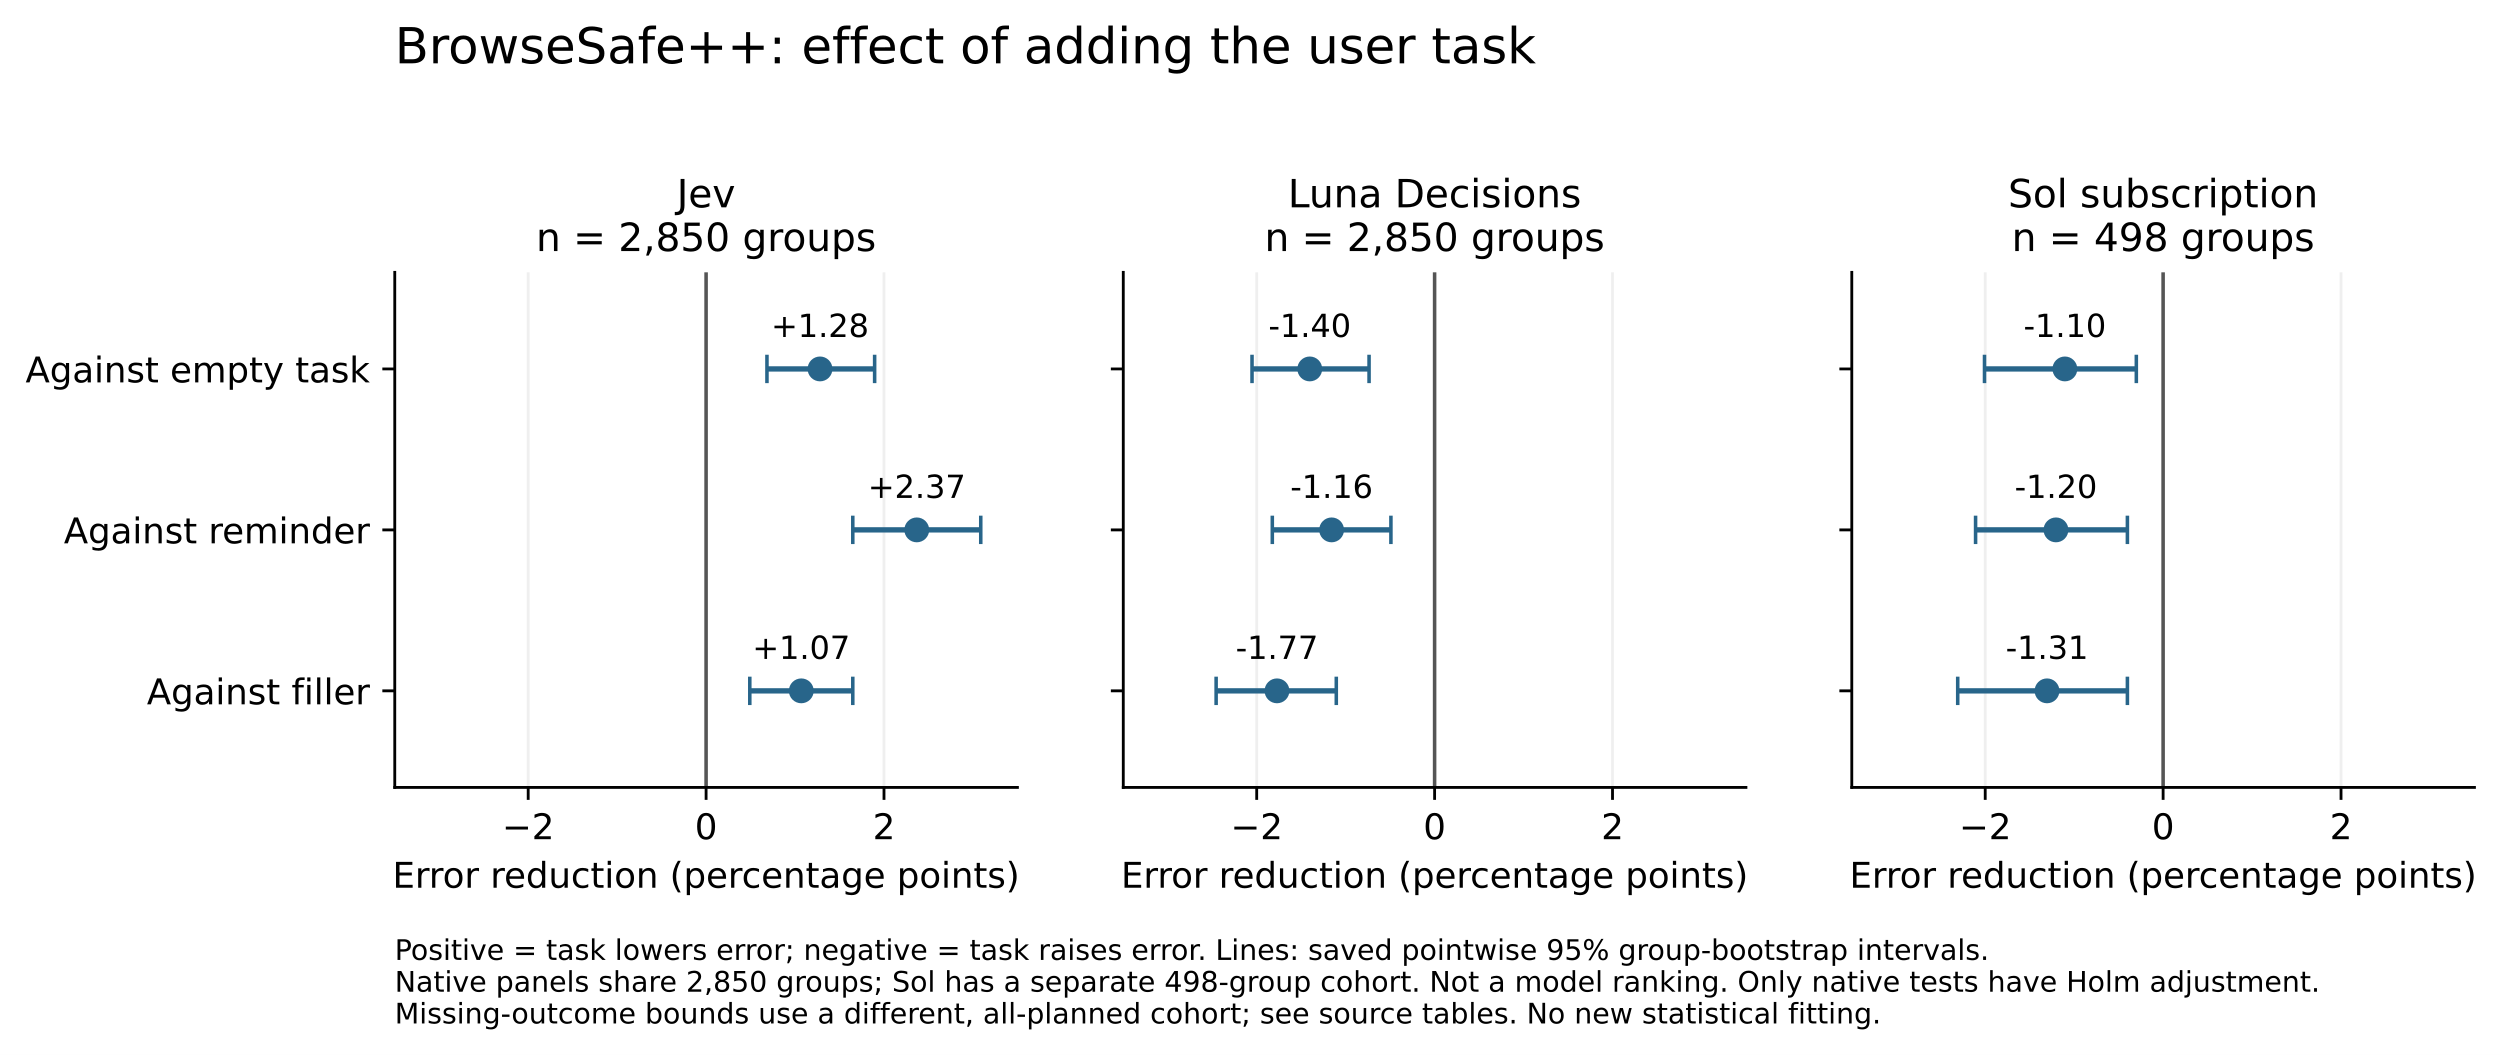
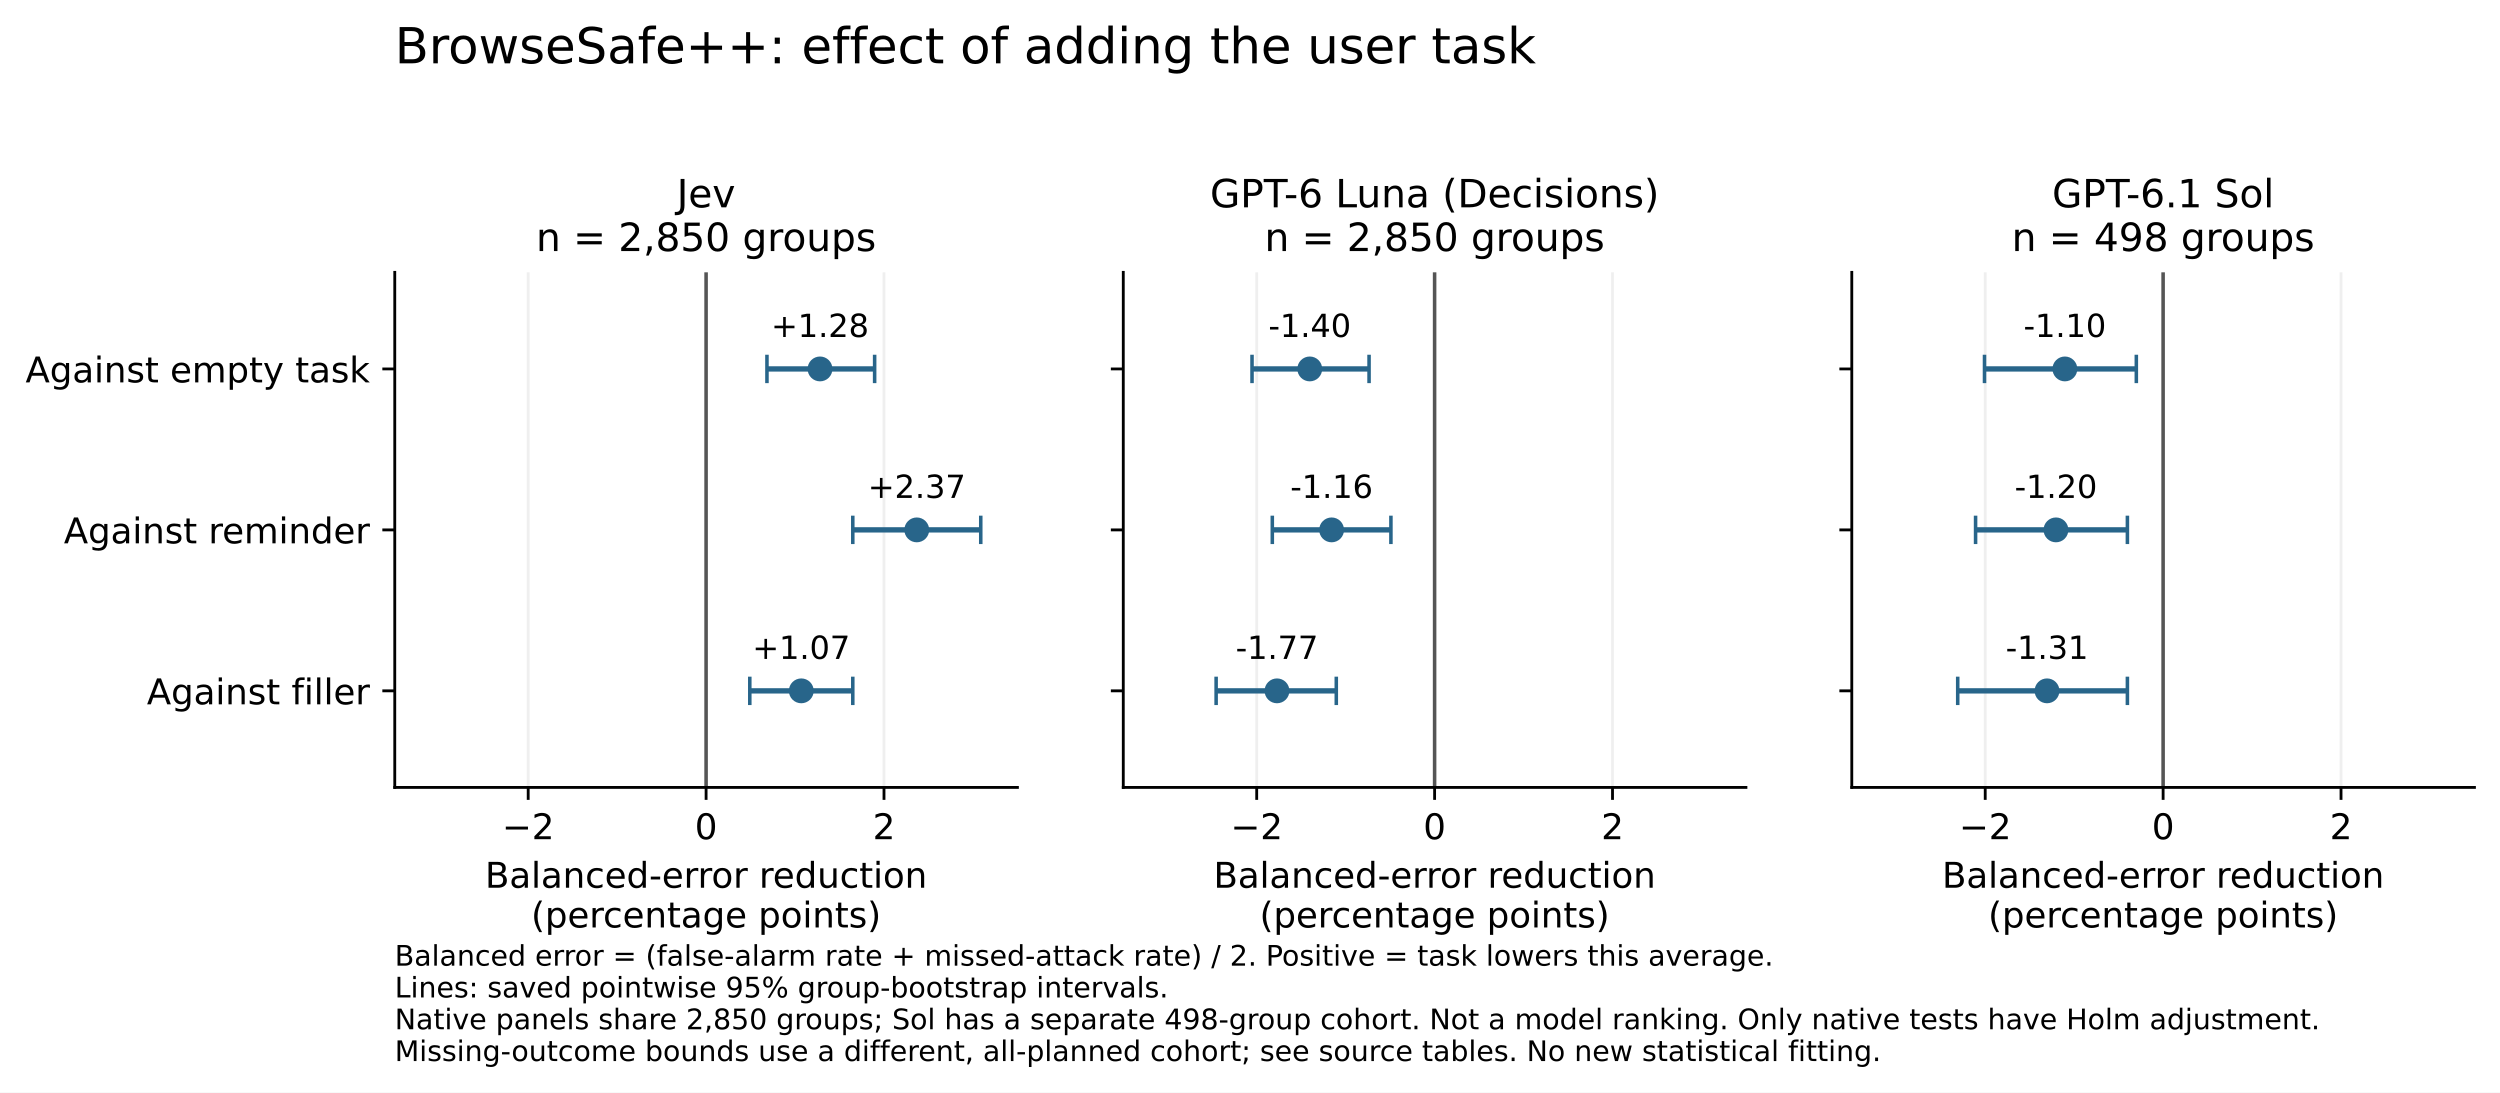
- <svg xmlns="http://www.w3.org/2000/svg" xmlns:xlink="http://www.w3.org/1999/xlink" width="704.528pt" height="297.296pt" viewBox="0 0 704.528 297.296" version="1.1">
+ <svg xmlns="http://www.w3.org/2000/svg" xmlns:xlink="http://www.w3.org/1999/xlink" width="704.528pt" height="307.88pt" viewBox="0 0 704.528 307.88" version="1.1">
  <defs>
    <style type="text/css">*{stroke-linejoin: round; stroke-linecap: butt}</style>
  </defs>
  <g id="figure_1">
    <g id="patch_1">
-       <path d="M 0 297.296 L 704.528 297.296 L 704.528 0 L 0 0 z " style="fill: #ffffff" />
+       <path d="M 0 307.88 L 704.528 307.88 L 704.528 -0 L 0 -0 z " style="fill: #ffffff" />
    </g>
    <g id="axes_1">
      <g id="patch_2">
        <path d="M 111.248 221.904 L 286.721 221.904 L 286.721 76.752 L 111.248 76.752 z " style="fill: #ffffff" />
      </g>
      <g id="matplotlib.axis_1">
        <g id="xtick_1">
          <g id="line2d_1">
-             <path d="M 148.85 221.904 L 148.85 76.752 " clip-path="url(#pec0f34c079)" style="fill: none; stroke: #b0b0b0; stroke-opacity: 0.2; stroke-width: 0.8; stroke-linecap: square" />
+             <path d="M 148.85 221.904 L 148.85 76.752 " clip-path="url(#ped59bc2592)" style="fill: none; stroke: #b0b0b0; stroke-opacity: 0.2; stroke-width: 0.8; stroke-linecap: square" />
          </g>
          <g id="line2d_2">
            <defs>
-               <path id="m7a7ca69716" d="M 0 0 L 0 3.5 " style="stroke: #000000; stroke-width: 0.8" />
+               <path id="mf5cadf8145" d="M 0 0 L 0 3.5 " style="stroke: #000000; stroke-width: 0.8" />
            </defs>
            <g>
-               <use xlink:href="#m7a7ca69716" x="148.85" y="221.904" style="stroke: #000000; stroke-width: 0.8" />
+               <use xlink:href="#mf5cadf8145" x="148.85" y="221.904" style="stroke: #000000; stroke-width: 0.8" />
            </g>
          </g>
          <g id="text_1">
            <text style="font-size: 10px; font-family: 'DejaVu Sans'; text-anchor: middle" x="148.85" y="236.502" transform="rotate(-0 148.8498 236.5024)">−2</text>
          </g>
        </g>
        <g id="xtick_2">
          <g id="line2d_3">
-             <path d="M 198.985 221.904 L 198.985 76.752 " clip-path="url(#pec0f34c079)" style="fill: none; stroke: #b0b0b0; stroke-opacity: 0.2; stroke-width: 0.8; stroke-linecap: square" />
+             <path d="M 198.985 221.904 L 198.985 76.752 " clip-path="url(#ped59bc2592)" style="fill: none; stroke: #b0b0b0; stroke-opacity: 0.2; stroke-width: 0.8; stroke-linecap: square" />
          </g>
          <g id="line2d_4">
            <g>
-               <use xlink:href="#m7a7ca69716" x="198.985" y="221.904" style="stroke: #000000; stroke-width: 0.8" />
+               <use xlink:href="#mf5cadf8145" x="198.985" y="221.904" style="stroke: #000000; stroke-width: 0.8" />
            </g>
          </g>
          <g id="text_2">
            <text style="font-size: 10px; font-family: 'DejaVu Sans'; text-anchor: middle" x="198.985" y="236.502" transform="rotate(-0 198.985 236.5024)">0</text>
          </g>
        </g>
        <g id="xtick_3">
          <g id="line2d_5">
-             <path d="M 249.12 221.904 L 249.12 76.752 " clip-path="url(#pec0f34c079)" style="fill: none; stroke: #b0b0b0; stroke-opacity: 0.2; stroke-width: 0.8; stroke-linecap: square" />
+             <path d="M 249.12 221.904 L 249.12 76.752 " clip-path="url(#ped59bc2592)" style="fill: none; stroke: #b0b0b0; stroke-opacity: 0.2; stroke-width: 0.8; stroke-linecap: square" />
          </g>
          <g id="line2d_6">
            <g>
-               <use xlink:href="#m7a7ca69716" x="249.12" y="221.904" style="stroke: #000000; stroke-width: 0.8" />
+               <use xlink:href="#mf5cadf8145" x="249.12" y="221.904" style="stroke: #000000; stroke-width: 0.8" />
            </g>
          </g>
          <g id="text_3">
            <text style="font-size: 10px; font-family: 'DejaVu Sans'; text-anchor: middle" x="249.12" y="236.502" transform="rotate(-0 249.1201 236.5024)">2</text>
          </g>
        </g>
        <g id="text_4">
-           <text style="font-size: 10px; font-family: 'DejaVu Sans'; text-anchor: middle" x="198.985" y="250.181" transform="rotate(-0 198.985 250.1806)">Error reduction (percentage points)</text>
+           <text style="font-size: 10px; font-family: 'DejaVu Sans'" transform="translate(136.6842 250.1806)">Balanced-error reduction</text>
+           <text style="font-size: 10px; font-family: 'DejaVu Sans'" transform="translate(149.6748 261.3784)">(percentage points)</text>
        </g>
      </g>
      <g id="matplotlib.axis_2">
        <g id="ytick_1">
          <g id="line2d_7">
            <defs>
-               <path id="m9a7bb27bbb" d="M 0 0 L -3.5 0 " style="stroke: #000000; stroke-width: 0.8" />
+               <path id="m5b8820f8e6" d="M 0 0 L -3.5 0 " style="stroke: #000000; stroke-width: 0.8" />
            </defs>
            <g>
-               <use xlink:href="#m9a7bb27bbb" x="111.248" y="103.968" style="stroke: #000000; stroke-width: 0.8" />
+               <use xlink:href="#m5b8820f8e6" x="111.248" y="103.968" style="stroke: #000000; stroke-width: 0.8" />
            </g>
          </g>
          <g id="text_5">
            <text style="font-size: 10px; font-family: 'DejaVu Sans'; text-anchor: end" x="104.248" y="107.767" transform="rotate(-0 104.2484 107.7672)">Against empty task</text>
          </g>
        </g>
        <g id="ytick_2">
          <g id="line2d_8">
            <g>
-               <use xlink:href="#m9a7bb27bbb" x="111.248" y="149.328" style="stroke: #000000; stroke-width: 0.8" />
+               <use xlink:href="#m5b8820f8e6" x="111.248" y="149.328" style="stroke: #000000; stroke-width: 0.8" />
            </g>
          </g>
          <g id="text_6">
            <text style="font-size: 10px; font-family: 'DejaVu Sans'; text-anchor: end" x="104.248" y="153.127" transform="rotate(-0 104.2484 153.1272)">Against reminder</text>
          </g>
        </g>
        <g id="ytick_3">
          <g id="line2d_9">
            <g>
-               <use xlink:href="#m9a7bb27bbb" x="111.248" y="194.688" style="stroke: #000000; stroke-width: 0.8" />
+               <use xlink:href="#m5b8820f8e6" x="111.248" y="194.688" style="stroke: #000000; stroke-width: 0.8" />
            </g>
          </g>
          <g id="text_7">
            <text style="font-size: 10px; font-family: 'DejaVu Sans'; text-anchor: end" x="104.248" y="198.487" transform="rotate(-0 104.2484 198.4872)">Against filler</text>
          </g>
        </g>
      </g>
      <g id="LineCollection_1">
-         <path d="M 216.136 103.968 L 246.481 103.968 " clip-path="url(#pec0f34c079)" style="fill: none; stroke: #28658a; stroke-width: 1.5" />
+         <path d="M 216.136 103.968 L 246.481 103.968 " clip-path="url(#ped59bc2592)" style="fill: none; stroke: #28658a; stroke-width: 1.5" />
      </g>
      <g id="line2d_10">
        <defs>
-           <path id="md25e2a7b9a" d="M 0 4 L 0 -4 " style="stroke: #28658a" />
+           <path id="mdc3eb1adb7" d="M 0 4 L 0 -4 " style="stroke: #28658a" />
        </defs>
-         <g clip-path="url(#pec0f34c079)">
-           <use xlink:href="#md25e2a7b9a" x="216.136" y="103.968" style="fill: #28658a; stroke: #28658a" />
+         <g clip-path="url(#ped59bc2592)">
+           <use xlink:href="#mdc3eb1adb7" x="216.136" y="103.968" style="fill: #28658a; stroke: #28658a" />
        </g>
      </g>
      <g id="line2d_11">
-         <g clip-path="url(#pec0f34c079)">
-           <use xlink:href="#md25e2a7b9a" x="246.481" y="103.968" style="fill: #28658a; stroke: #28658a" />
+         <g clip-path="url(#ped59bc2592)">
+           <use xlink:href="#mdc3eb1adb7" x="246.481" y="103.968" style="fill: #28658a; stroke: #28658a" />
        </g>
      </g>
      <g id="LineCollection_2">
-         <path d="M 240.324 149.328 L 276.387 149.328 " clip-path="url(#pec0f34c079)" style="fill: none; stroke: #28658a; stroke-width: 1.5" />
+         <path d="M 240.324 149.328 L 276.387 149.328 " clip-path="url(#ped59bc2592)" style="fill: none; stroke: #28658a; stroke-width: 1.5" />
      </g>
      <g id="line2d_12">
-         <g clip-path="url(#pec0f34c079)">
-           <use xlink:href="#md25e2a7b9a" x="240.324" y="149.328" style="fill: #28658a; stroke: #28658a" />
+         <g clip-path="url(#ped59bc2592)">
+           <use xlink:href="#mdc3eb1adb7" x="240.324" y="149.328" style="fill: #28658a; stroke: #28658a" />
        </g>
      </g>
      <g id="line2d_13">
-         <g clip-path="url(#pec0f34c079)">
-           <use xlink:href="#md25e2a7b9a" x="276.387" y="149.328" style="fill: #28658a; stroke: #28658a" />
+         <g clip-path="url(#ped59bc2592)">
+           <use xlink:href="#mdc3eb1adb7" x="276.387" y="149.328" style="fill: #28658a; stroke: #28658a" />
        </g>
      </g>
      <g id="LineCollection_3">
-         <path d="M 211.299 194.688 L 240.324 194.688 " clip-path="url(#pec0f34c079)" style="fill: none; stroke: #28658a; stroke-width: 1.5" />
+         <path d="M 211.299 194.688 L 240.324 194.688 " clip-path="url(#ped59bc2592)" style="fill: none; stroke: #28658a; stroke-width: 1.5" />
      </g>
      <g id="line2d_14">
-         <g clip-path="url(#pec0f34c079)">
-           <use xlink:href="#md25e2a7b9a" x="211.299" y="194.688" style="fill: #28658a; stroke: #28658a" />
+         <g clip-path="url(#ped59bc2592)">
+           <use xlink:href="#mdc3eb1adb7" x="211.299" y="194.688" style="fill: #28658a; stroke: #28658a" />
        </g>
      </g>
      <g id="line2d_15">
-         <g clip-path="url(#pec0f34c079)">
-           <use xlink:href="#md25e2a7b9a" x="240.324" y="194.688" style="fill: #28658a; stroke: #28658a" />
+         <g clip-path="url(#ped59bc2592)">
+           <use xlink:href="#mdc3eb1adb7" x="240.324" y="194.688" style="fill: #28658a; stroke: #28658a" />
        </g>
      </g>
      <g id="line2d_16">
-         <path d="M 198.985 221.904 L 198.985 76.752 " clip-path="url(#pec0f34c079)" style="fill: none; stroke: #555555; stroke-linecap: square" />
+         <path d="M 198.985 221.904 L 198.985 76.752 " clip-path="url(#ped59bc2592)" style="fill: none; stroke: #555555; stroke-linecap: square" />
      </g>
      <g id="line2d_17">
        <defs>
-           <path id="m0e0ab3c01a" d="M 0 3 C 0.796 3 1.559 2.684 2.121 2.121 C 2.684 1.559 3 0.796 3 0 C 3 -0.796 2.684 -1.559 2.121 -2.121 C 1.559 -2.684 0.796 -3 0 -3 C -0.796 -3 -1.559 -2.684 -2.121 -2.121 C -2.684 -1.559 -3 -0.796 -3 0 C -3 0.796 -2.684 1.559 -2.121 2.121 C -1.559 2.684 -0.796 3 0 3 z " style="stroke: #28658a" />
+           <path id="mb38b9c7b6a" d="M 0 3 C 0.796 3 1.559 2.684 2.121 2.121 C 2.684 1.559 3 0.796 3 0 C 3 -0.796 2.684 -1.559 2.121 -2.121 C 1.559 -2.684 0.796 -3 0 -3 C -0.796 -3 -1.559 -2.684 -2.121 -2.121 C -2.684 -1.559 -3 -0.796 -3 0 C -3 0.796 -2.684 1.559 -2.121 2.121 C -1.559 2.684 -0.796 3 0 3 z " style="stroke: #28658a" />
        </defs>
-         <g clip-path="url(#pec0f34c079)">
-           <use xlink:href="#m0e0ab3c01a" x="231.089" y="103.968" style="fill: #28658a; stroke: #28658a" />
+         <g clip-path="url(#ped59bc2592)">
+           <use xlink:href="#mb38b9c7b6a" x="231.089" y="103.968" style="fill: #28658a; stroke: #28658a" />
        </g>
      </g>
      <g id="line2d_18">
-         <g clip-path="url(#pec0f34c079)">
-           <use xlink:href="#m0e0ab3c01a" x="258.356" y="149.328" style="fill: #28658a; stroke: #28658a" />
+         <g clip-path="url(#ped59bc2592)">
+           <use xlink:href="#mb38b9c7b6a" x="258.356" y="149.328" style="fill: #28658a; stroke: #28658a" />
        </g>
      </g>
      <g id="line2d_19">
-         <g clip-path="url(#pec0f34c079)">
-           <use xlink:href="#m0e0ab3c01a" x="225.812" y="194.688" style="fill: #28658a; stroke: #28658a" />
+         <g clip-path="url(#ped59bc2592)">
+           <use xlink:href="#mb38b9c7b6a" x="225.812" y="194.688" style="fill: #28658a; stroke: #28658a" />
        </g>
      </g>
      <g id="patch_3">
        <path d="M 111.248 221.904 L 111.248 76.752 " style="fill: none; stroke: #000000; stroke-width: 0.8; stroke-linejoin: miter; stroke-linecap: square" />
      </g>
      <g id="patch_4">
        <path d="M 111.248 221.904 L 286.721 221.904 " style="fill: none; stroke: #000000; stroke-width: 0.8; stroke-linejoin: miter; stroke-linecap: square" />
      </g>
      <g id="text_8">
        <text style="font-size: 9px; font-family: 'DejaVu Sans'; text-anchor: middle" x="231.089" y="94.968" transform="rotate(-0 231.0891 94.968)">+1.28</text>
      </g>
      <g id="text_9">
        <text style="font-size: 9px; font-family: 'DejaVu Sans'; text-anchor: middle" x="258.356" y="140.328" transform="rotate(-0 258.3555 140.328)">+2.37</text>
      </g>
      <g id="text_10">
        <text style="font-size: 9px; font-family: 'DejaVu Sans'; text-anchor: middle" x="225.812" y="185.688" transform="rotate(-0 225.8117 185.688)">+1.07</text>
      </g>
      <g id="text_11">
        <text style="font-size: 11px; font-family: 'DejaVu Sans'" transform="translate(190.7229 58.43441)">Jev</text>
        <text style="font-size: 11px; font-family: 'DejaVu Sans'" transform="translate(151.0645 70.752)">n = 2,850 groups</text>
      </g>
    </g>
    <g id="axes_2">
      <g id="patch_5">
        <path d="M 316.552 221.904 L 492.025 221.904 L 492.025 76.752 L 316.552 76.752 z " style="fill: #ffffff" />
      </g>
      <g id="matplotlib.axis_3">
        <g id="xtick_4">
          <g id="line2d_20">
-             <path d="M 354.153 221.904 L 354.153 76.752 " clip-path="url(#p072c711824)" style="fill: none; stroke: #b0b0b0; stroke-opacity: 0.2; stroke-width: 0.8; stroke-linecap: square" />
+             <path d="M 354.153 221.904 L 354.153 76.752 " clip-path="url(#pcf8dbe7eb3)" style="fill: none; stroke: #b0b0b0; stroke-opacity: 0.2; stroke-width: 0.8; stroke-linecap: square" />
          </g>
          <g id="line2d_21">
            <g>
-               <use xlink:href="#m7a7ca69716" x="354.153" y="221.904" style="stroke: #000000; stroke-width: 0.8" />
+               <use xlink:href="#mf5cadf8145" x="354.153" y="221.904" style="stroke: #000000; stroke-width: 0.8" />
            </g>
          </g>
          <g id="text_12">
            <text style="font-size: 10px; font-family: 'DejaVu Sans'; text-anchor: middle" x="354.153" y="236.502" transform="rotate(-0 354.1533 236.5024)">−2</text>
          </g>
        </g>
        <g id="xtick_5">
          <g id="line2d_22">
-             <path d="M 404.288 221.904 L 404.288 76.752 " clip-path="url(#p072c711824)" style="fill: none; stroke: #b0b0b0; stroke-opacity: 0.2; stroke-width: 0.8; stroke-linecap: square" />
+             <path d="M 404.288 221.904 L 404.288 76.752 " clip-path="url(#pcf8dbe7eb3)" style="fill: none; stroke: #b0b0b0; stroke-opacity: 0.2; stroke-width: 0.8; stroke-linecap: square" />
          </g>
          <g id="line2d_23">
            <g>
-               <use xlink:href="#m7a7ca69716" x="404.288" y="221.904" style="stroke: #000000; stroke-width: 0.8" />
+               <use xlink:href="#mf5cadf8145" x="404.288" y="221.904" style="stroke: #000000; stroke-width: 0.8" />
            </g>
          </g>
          <g id="text_13">
            <text style="font-size: 10px; font-family: 'DejaVu Sans'; text-anchor: middle" x="404.288" y="236.502" transform="rotate(-0 404.2884 236.5024)">0</text>
          </g>
        </g>
        <g id="xtick_6">
          <g id="line2d_24">
-             <path d="M 454.424 221.904 L 454.424 76.752 " clip-path="url(#p072c711824)" style="fill: none; stroke: #b0b0b0; stroke-opacity: 0.2; stroke-width: 0.8; stroke-linecap: square" />
+             <path d="M 454.424 221.904 L 454.424 76.752 " clip-path="url(#pcf8dbe7eb3)" style="fill: none; stroke: #b0b0b0; stroke-opacity: 0.2; stroke-width: 0.8; stroke-linecap: square" />
          </g>
          <g id="line2d_25">
            <g>
-               <use xlink:href="#m7a7ca69716" x="454.424" y="221.904" style="stroke: #000000; stroke-width: 0.8" />
+               <use xlink:href="#mf5cadf8145" x="454.424" y="221.904" style="stroke: #000000; stroke-width: 0.8" />
            </g>
          </g>
          <g id="text_14">
            <text style="font-size: 10px; font-family: 'DejaVu Sans'; text-anchor: middle" x="454.424" y="236.502" transform="rotate(-0 454.4236 236.5024)">2</text>
          </g>
        </g>
        <g id="text_15">
-           <text style="font-size: 10px; font-family: 'DejaVu Sans'; text-anchor: middle" x="404.288" y="250.181" transform="rotate(-0 404.2884 250.1806)">Error reduction (percentage points)</text>
+           <text style="font-size: 10px; font-family: 'DejaVu Sans'" transform="translate(341.9877 250.1806)">Balanced-error reduction</text>
+           <text style="font-size: 10px; font-family: 'DejaVu Sans'" transform="translate(354.9783 261.3784)">(percentage points)</text>
        </g>
      </g>
      <g id="matplotlib.axis_4">
        <g id="ytick_4">
          <g id="line2d_26">
            <g>
-               <use xlink:href="#m9a7bb27bbb" x="316.552" y="103.968" style="stroke: #000000; stroke-width: 0.8" />
+               <use xlink:href="#m5b8820f8e6" x="316.552" y="103.968" style="stroke: #000000; stroke-width: 0.8" />
            </g>
          </g>
        </g>
        <g id="ytick_5">
          <g id="line2d_27">
            <g>
-               <use xlink:href="#m9a7bb27bbb" x="316.552" y="149.328" style="stroke: #000000; stroke-width: 0.8" />
+               <use xlink:href="#m5b8820f8e6" x="316.552" y="149.328" style="stroke: #000000; stroke-width: 0.8" />
            </g>
          </g>
        </g>
        <g id="ytick_6">
          <g id="line2d_28">
            <g>
-               <use xlink:href="#m9a7bb27bbb" x="316.552" y="194.688" style="stroke: #000000; stroke-width: 0.8" />
+               <use xlink:href="#m5b8820f8e6" x="316.552" y="194.688" style="stroke: #000000; stroke-width: 0.8" />
            </g>
          </g>
        </g>
      </g>
      <g id="LineCollection_4">
-         <path d="M 352.834 103.968 L 385.818 103.968 " clip-path="url(#p072c711824)" style="fill: none; stroke: #28658a; stroke-width: 1.5" />
+         <path d="M 352.834 103.968 L 385.818 103.968 " clip-path="url(#pcf8dbe7eb3)" style="fill: none; stroke: #28658a; stroke-width: 1.5" />
      </g>
      <g id="line2d_29">
-         <g clip-path="url(#p072c711824)">
-           <use xlink:href="#md25e2a7b9a" x="352.834" y="103.968" style="fill: #28658a; stroke: #28658a" />
+         <g clip-path="url(#pcf8dbe7eb3)">
+           <use xlink:href="#mdc3eb1adb7" x="352.834" y="103.968" style="fill: #28658a; stroke: #28658a" />
        </g>
      </g>
      <g id="line2d_30">
-         <g clip-path="url(#p072c711824)">
-           <use xlink:href="#md25e2a7b9a" x="385.818" y="103.968" style="fill: #28658a; stroke: #28658a" />
+         <g clip-path="url(#pcf8dbe7eb3)">
+           <use xlink:href="#mdc3eb1adb7" x="385.818" y="103.968" style="fill: #28658a; stroke: #28658a" />
        </g>
      </g>
      <g id="LineCollection_5">
-         <path d="M 358.551 149.328 L 391.975 149.328 " clip-path="url(#p072c711824)" style="fill: none; stroke: #28658a; stroke-width: 1.5" />
+         <path d="M 358.551 149.328 L 391.975 149.328 " clip-path="url(#pcf8dbe7eb3)" style="fill: none; stroke: #28658a; stroke-width: 1.5" />
      </g>
      <g id="line2d_31">
-         <g clip-path="url(#p072c711824)">
-           <use xlink:href="#md25e2a7b9a" x="358.551" y="149.328" style="fill: #28658a; stroke: #28658a" />
+         <g clip-path="url(#pcf8dbe7eb3)">
+           <use xlink:href="#mdc3eb1adb7" x="358.551" y="149.328" style="fill: #28658a; stroke: #28658a" />
        </g>
      </g>
      <g id="line2d_32">
-         <g clip-path="url(#p072c711824)">
-           <use xlink:href="#md25e2a7b9a" x="391.975" y="149.328" style="fill: #28658a; stroke: #28658a" />
+         <g clip-path="url(#pcf8dbe7eb3)">
+           <use xlink:href="#mdc3eb1adb7" x="391.975" y="149.328" style="fill: #28658a; stroke: #28658a" />
        </g>
      </g>
      <g id="LineCollection_6">
-         <path d="M 342.719 194.688 L 376.582 194.688 " clip-path="url(#p072c711824)" style="fill: none; stroke: #28658a; stroke-width: 1.5" />
+         <path d="M 342.719 194.688 L 376.582 194.688 " clip-path="url(#pcf8dbe7eb3)" style="fill: none; stroke: #28658a; stroke-width: 1.5" />
      </g>
      <g id="line2d_33">
-         <g clip-path="url(#p072c711824)">
-           <use xlink:href="#md25e2a7b9a" x="342.719" y="194.688" style="fill: #28658a; stroke: #28658a" />
+         <g clip-path="url(#pcf8dbe7eb3)">
+           <use xlink:href="#mdc3eb1adb7" x="342.719" y="194.688" style="fill: #28658a; stroke: #28658a" />
        </g>
      </g>
      <g id="line2d_34">
-         <g clip-path="url(#p072c711824)">
-           <use xlink:href="#md25e2a7b9a" x="376.582" y="194.688" style="fill: #28658a; stroke: #28658a" />
+         <g clip-path="url(#pcf8dbe7eb3)">
+           <use xlink:href="#mdc3eb1adb7" x="376.582" y="194.688" style="fill: #28658a; stroke: #28658a" />
        </g>
      </g>
      <g id="line2d_35">
-         <path d="M 404.288 221.904 L 404.288 76.752 " clip-path="url(#p072c711824)" style="fill: none; stroke: #555555; stroke-linecap: square" />
+         <path d="M 404.288 221.904 L 404.288 76.752 " clip-path="url(#pcf8dbe7eb3)" style="fill: none; stroke: #555555; stroke-linecap: square" />
      </g>
      <g id="line2d_36">
-         <g clip-path="url(#p072c711824)">
-           <use xlink:href="#m0e0ab3c01a" x="369.106" y="103.968" style="fill: #28658a; stroke: #28658a" />
+         <g clip-path="url(#pcf8dbe7eb3)">
+           <use xlink:href="#mb38b9c7b6a" x="369.106" y="103.968" style="fill: #28658a; stroke: #28658a" />
        </g>
      </g>
      <g id="line2d_37">
-         <g clip-path="url(#p072c711824)">
-           <use xlink:href="#m0e0ab3c01a" x="375.263" y="149.328" style="fill: #28658a; stroke: #28658a" />
+         <g clip-path="url(#pcf8dbe7eb3)">
+           <use xlink:href="#mb38b9c7b6a" x="375.263" y="149.328" style="fill: #28658a; stroke: #28658a" />
        </g>
      </g>
      <g id="line2d_38">
-         <g clip-path="url(#p072c711824)">
-           <use xlink:href="#m0e0ab3c01a" x="359.87" y="194.688" style="fill: #28658a; stroke: #28658a" />
+         <g clip-path="url(#pcf8dbe7eb3)">
+           <use xlink:href="#mb38b9c7b6a" x="359.87" y="194.688" style="fill: #28658a; stroke: #28658a" />
        </g>
      </g>
      <g id="patch_6">
        <path d="M 316.552 221.904 L 316.552 76.752 " style="fill: none; stroke: #000000; stroke-width: 0.8; stroke-linejoin: miter; stroke-linecap: square" />
      </g>
      <g id="patch_7">
        <path d="M 316.552 221.904 L 492.025 221.904 " style="fill: none; stroke: #000000; stroke-width: 0.8; stroke-linejoin: miter; stroke-linecap: square" />
      </g>
      <g id="text_16">
        <text style="font-size: 9px; font-family: 'DejaVu Sans'; text-anchor: middle" x="369.106" y="94.968" transform="rotate(-0 369.1059 94.968)">-1.40</text>
      </g>
      <g id="text_17">
        <text style="font-size: 9px; font-family: 'DejaVu Sans'; text-anchor: middle" x="375.263" y="140.328" transform="rotate(-0 375.2628 140.328)">-1.16</text>
      </g>
      <g id="text_18">
        <text style="font-size: 9px; font-family: 'DejaVu Sans'; text-anchor: middle" x="359.87" y="185.688" transform="rotate(-0 359.8704 185.688)">-1.77</text>
      </g>
      <g id="text_19">
-         <text style="font-size: 11px; font-family: 'DejaVu Sans'" transform="translate(362.9499 58.43441)">Luna Decisions</text>
+         <text style="font-size: 11px; font-family: 'DejaVu Sans'" transform="translate(340.9912 58.43441)">GPT-6 Luna (Decisions)</text>
        <text style="font-size: 11px; font-family: 'DejaVu Sans'" transform="translate(356.368 70.752)">n = 2,850 groups</text>
      </g>
    </g>
    <g id="axes_3">
      <g id="patch_8">
        <path d="M 521.855 221.904 L 697.328 221.904 L 697.328 76.752 L 521.855 76.752 z " style="fill: #ffffff" />
      </g>
      <g id="matplotlib.axis_5">
        <g id="xtick_7">
          <g id="line2d_39">
-             <path d="M 559.457 221.904 L 559.457 76.752 " clip-path="url(#p8c6d5f1623)" style="fill: none; stroke: #b0b0b0; stroke-opacity: 0.2; stroke-width: 0.8; stroke-linecap: square" />
+             <path d="M 559.457 221.904 L 559.457 76.752 " clip-path="url(#p334d2beac8)" style="fill: none; stroke: #b0b0b0; stroke-opacity: 0.2; stroke-width: 0.8; stroke-linecap: square" />
          </g>
          <g id="line2d_40">
            <g>
-               <use xlink:href="#m7a7ca69716" x="559.457" y="221.904" style="stroke: #000000; stroke-width: 0.8" />
+               <use xlink:href="#mf5cadf8145" x="559.457" y="221.904" style="stroke: #000000; stroke-width: 0.8" />
            </g>
          </g>
          <g id="text_20">
            <text style="font-size: 10px; font-family: 'DejaVu Sans'; text-anchor: middle" x="559.457" y="236.502" transform="rotate(-0 559.4568 236.5024)">−2</text>
          </g>
        </g>
        <g id="xtick_8">
          <g id="line2d_41">
-             <path d="M 609.592 221.904 L 609.592 76.752 " clip-path="url(#p8c6d5f1623)" style="fill: none; stroke: #b0b0b0; stroke-opacity: 0.2; stroke-width: 0.8; stroke-linecap: square" />
+             <path d="M 609.592 221.904 L 609.592 76.752 " clip-path="url(#p334d2beac8)" style="fill: none; stroke: #b0b0b0; stroke-opacity: 0.2; stroke-width: 0.8; stroke-linecap: square" />
          </g>
          <g id="line2d_42">
            <g>
-               <use xlink:href="#m7a7ca69716" x="609.592" y="221.904" style="stroke: #000000; stroke-width: 0.8" />
+               <use xlink:href="#mf5cadf8145" x="609.592" y="221.904" style="stroke: #000000; stroke-width: 0.8" />
            </g>
          </g>
          <g id="text_21">
            <text style="font-size: 10px; font-family: 'DejaVu Sans'; text-anchor: middle" x="609.592" y="236.502" transform="rotate(-0 609.5919 236.5024)">0</text>
          </g>
        </g>
        <g id="xtick_9">
          <g id="line2d_43">
-             <path d="M 659.727 221.904 L 659.727 76.752 " clip-path="url(#p8c6d5f1623)" style="fill: none; stroke: #b0b0b0; stroke-opacity: 0.2; stroke-width: 0.8; stroke-linecap: square" />
+             <path d="M 659.727 221.904 L 659.727 76.752 " clip-path="url(#p334d2beac8)" style="fill: none; stroke: #b0b0b0; stroke-opacity: 0.2; stroke-width: 0.8; stroke-linecap: square" />
          </g>
          <g id="line2d_44">
            <g>
-               <use xlink:href="#m7a7ca69716" x="659.727" y="221.904" style="stroke: #000000; stroke-width: 0.8" />
+               <use xlink:href="#mf5cadf8145" x="659.727" y="221.904" style="stroke: #000000; stroke-width: 0.8" />
            </g>
          </g>
          <g id="text_22">
            <text style="font-size: 10px; font-family: 'DejaVu Sans'; text-anchor: middle" x="659.727" y="236.502" transform="rotate(-0 659.7271 236.5024)">2</text>
          </g>
        </g>
        <g id="text_23">
-           <text style="font-size: 10px; font-family: 'DejaVu Sans'; text-anchor: middle" x="609.592" y="250.181" transform="rotate(-0 609.5919 250.1806)">Error reduction (percentage points)</text>
+           <text style="font-size: 10px; font-family: 'DejaVu Sans'" transform="translate(547.2911 250.1806)">Balanced-error reduction</text>
+           <text style="font-size: 10px; font-family: 'DejaVu Sans'" transform="translate(560.2818 261.3784)">(percentage points)</text>
        </g>
      </g>
      <g id="matplotlib.axis_6">
        <g id="ytick_7">
          <g id="line2d_45">
            <g>
-               <use xlink:href="#m9a7bb27bbb" x="521.855" y="103.968" style="stroke: #000000; stroke-width: 0.8" />
+               <use xlink:href="#m5b8820f8e6" x="521.855" y="103.968" style="stroke: #000000; stroke-width: 0.8" />
            </g>
          </g>
        </g>
        <g id="ytick_8">
          <g id="line2d_46">
            <g>
-               <use xlink:href="#m9a7bb27bbb" x="521.855" y="149.328" style="stroke: #000000; stroke-width: 0.8" />
+               <use xlink:href="#m5b8820f8e6" x="521.855" y="149.328" style="stroke: #000000; stroke-width: 0.8" />
            </g>
          </g>
        </g>
        <g id="ytick_9">
          <g id="line2d_47">
            <g>
-               <use xlink:href="#m9a7bb27bbb" x="521.855" y="194.688" style="stroke: #000000; stroke-width: 0.8" />
+               <use xlink:href="#m5b8820f8e6" x="521.855" y="194.688" style="stroke: #000000; stroke-width: 0.8" />
            </g>
          </g>
        </g>
      </g>
      <g id="LineCollection_7">
-         <path d="M 559.255 103.968 L 602.041 103.968 " clip-path="url(#p8c6d5f1623)" style="fill: none; stroke: #28658a; stroke-width: 1.5" />
+         <path d="M 559.255 103.968 L 602.041 103.968 " clip-path="url(#p334d2beac8)" style="fill: none; stroke: #28658a; stroke-width: 1.5" />
      </g>
      <g id="line2d_48">
-         <g clip-path="url(#p8c6d5f1623)">
-           <use xlink:href="#md25e2a7b9a" x="559.255" y="103.968" style="fill: #28658a; stroke: #28658a" />
+         <g clip-path="url(#p334d2beac8)">
+           <use xlink:href="#mdc3eb1adb7" x="559.255" y="103.968" style="fill: #28658a; stroke: #28658a" />
        </g>
      </g>
      <g id="line2d_49">
-         <g clip-path="url(#p8c6d5f1623)">
-           <use xlink:href="#md25e2a7b9a" x="602.041" y="103.968" style="fill: #28658a; stroke: #28658a" />
+         <g clip-path="url(#p334d2beac8)">
+           <use xlink:href="#mdc3eb1adb7" x="602.041" y="103.968" style="fill: #28658a; stroke: #28658a" />
        </g>
      </g>
      <g id="LineCollection_8">
-         <path d="M 556.739 149.328 L 599.525 149.328 " clip-path="url(#p8c6d5f1623)" style="fill: none; stroke: #28658a; stroke-width: 1.5" />
+         <path d="M 556.739 149.328 L 599.525 149.328 " clip-path="url(#p334d2beac8)" style="fill: none; stroke: #28658a; stroke-width: 1.5" />
      </g>
      <g id="line2d_50">
-         <g clip-path="url(#p8c6d5f1623)">
-           <use xlink:href="#md25e2a7b9a" x="556.739" y="149.328" style="fill: #28658a; stroke: #28658a" />
+         <g clip-path="url(#p334d2beac8)">
+           <use xlink:href="#mdc3eb1adb7" x="556.739" y="149.328" style="fill: #28658a; stroke: #28658a" />
        </g>
      </g>
      <g id="line2d_51">
-         <g clip-path="url(#p8c6d5f1623)">
-           <use xlink:href="#md25e2a7b9a" x="599.525" y="149.328" style="fill: #28658a; stroke: #28658a" />
+         <g clip-path="url(#p334d2beac8)">
+           <use xlink:href="#mdc3eb1adb7" x="599.525" y="149.328" style="fill: #28658a; stroke: #28658a" />
        </g>
      </g>
      <g id="LineCollection_9">
-         <path d="M 551.705 194.688 L 599.525 194.688 " clip-path="url(#p8c6d5f1623)" style="fill: none; stroke: #28658a; stroke-width: 1.5" />
+         <path d="M 551.705 194.688 L 599.525 194.688 " clip-path="url(#p334d2beac8)" style="fill: none; stroke: #28658a; stroke-width: 1.5" />
      </g>
      <g id="line2d_52">
-         <g clip-path="url(#p8c6d5f1623)">
-           <use xlink:href="#md25e2a7b9a" x="551.705" y="194.688" style="fill: #28658a; stroke: #28658a" />
+         <g clip-path="url(#p334d2beac8)">
+           <use xlink:href="#mdc3eb1adb7" x="551.705" y="194.688" style="fill: #28658a; stroke: #28658a" />
        </g>
      </g>
      <g id="line2d_53">
-         <g clip-path="url(#p8c6d5f1623)">
-           <use xlink:href="#md25e2a7b9a" x="599.525" y="194.688" style="fill: #28658a; stroke: #28658a" />
+         <g clip-path="url(#p334d2beac8)">
+           <use xlink:href="#mdc3eb1adb7" x="599.525" y="194.688" style="fill: #28658a; stroke: #28658a" />
        </g>
      </g>
      <g id="line2d_54">
-         <path d="M 609.592 221.904 L 609.592 76.752 " clip-path="url(#p8c6d5f1623)" style="fill: none; stroke: #555555; stroke-linecap: square" />
+         <path d="M 609.592 221.904 L 609.592 76.752 " clip-path="url(#p334d2beac8)" style="fill: none; stroke: #555555; stroke-linecap: square" />
      </g>
      <g id="line2d_55">
-         <g clip-path="url(#p8c6d5f1623)">
-           <use xlink:href="#m0e0ab3c01a" x="581.907" y="103.968" style="fill: #28658a; stroke: #28658a" />
+         <g clip-path="url(#p334d2beac8)">
+           <use xlink:href="#mb38b9c7b6a" x="581.907" y="103.968" style="fill: #28658a; stroke: #28658a" />
        </g>
      </g>
      <g id="line2d_56">
-         <g clip-path="url(#p8c6d5f1623)">
-           <use xlink:href="#m0e0ab3c01a" x="579.39" y="149.328" style="fill: #28658a; stroke: #28658a" />
+         <g clip-path="url(#p334d2beac8)">
+           <use xlink:href="#mb38b9c7b6a" x="579.39" y="149.328" style="fill: #28658a; stroke: #28658a" />
        </g>
      </g>
      <g id="line2d_57">
-         <g clip-path="url(#p8c6d5f1623)">
-           <use xlink:href="#m0e0ab3c01a" x="576.873" y="194.688" style="fill: #28658a; stroke: #28658a" />
+         <g clip-path="url(#p334d2beac8)">
+           <use xlink:href="#mb38b9c7b6a" x="576.873" y="194.688" style="fill: #28658a; stroke: #28658a" />
        </g>
      </g>
      <g id="patch_9">
        <path d="M 521.855 221.904 L 521.855 76.752 " style="fill: none; stroke: #000000; stroke-width: 0.8; stroke-linejoin: miter; stroke-linecap: square" />
      </g>
      <g id="patch_10">
        <path d="M 521.855 221.904 L 697.328 221.904 " style="fill: none; stroke: #000000; stroke-width: 0.8; stroke-linejoin: miter; stroke-linecap: square" />
      </g>
      <g id="text_24">
        <text style="font-size: 9px; font-family: 'DejaVu Sans'; text-anchor: middle" x="581.907" y="94.968" transform="rotate(-0 581.9068 94.968)">-1.10</text>
      </g>
      <g id="text_25">
        <text style="font-size: 9px; font-family: 'DejaVu Sans'; text-anchor: middle" x="579.39" y="140.328" transform="rotate(-0 579.39 140.328)">-1.20</text>
      </g>
      <g id="text_26">
        <text style="font-size: 9px; font-family: 'DejaVu Sans'; text-anchor: middle" x="576.873" y="185.688" transform="rotate(-0 576.8732 185.688)">-1.31</text>
      </g>
      <g id="text_27">
-         <text style="font-size: 11px; font-family: 'DejaVu Sans'" transform="translate(565.9116 58.43441)">Sol subscription</text>
+         <text style="font-size: 11px; font-family: 'DejaVu Sans'" transform="translate(578.2926 58.43441)">GPT-6.1 Sol</text>
        <text style="font-size: 11px; font-family: 'DejaVu Sans'" transform="translate(566.9188 70.752)">n = 498 groups</text>
      </g>
    </g>
    <g id="text_28">
      <text style="font-size: 14px; font-family: 'DejaVu Sans'; text-anchor: start" x="111.248" y="17.838" transform="rotate(-0 111.2484 17.83781)">BrowseSafe++: effect of adding the user task</text>
    </g>
    <g id="text_29">
-       <text style="font-size: 8px; font-family: 'DejaVu Sans'" transform="translate(111.2484 270.5155)">Positive = task lowers error; negative = task raises error. Lines: saved pointwise 95% group-bootstrap intervals.</text>
-       <text style="font-size: 8px; font-family: 'DejaVu Sans'" transform="translate(111.2484 279.4737)">Native panels share 2,850 groups; Sol has a separate 498-group cohort. Not a model ranking. Only native tests have Holm adjustment.</text>
-       <text style="font-size: 8px; font-family: 'DejaVu Sans'" transform="translate(111.2484 288.432)">Missing-outcome bounds use a different, all-planned cohort; see source tables. No new statistical fitting.</text>
+       <text style="font-size: 8px; font-family: 'DejaVu Sans'" transform="translate(111.2484 272.1413)">Balanced error = (false-alarm rate + missed-attack rate) / 2. Positive = task lowers this average.</text>
+       <text style="font-size: 8px; font-family: 'DejaVu Sans'" transform="translate(111.2484 281.0995)">Lines: saved pointwise 95% group-bootstrap intervals.</text>
+       <text style="font-size: 8px; font-family: 'DejaVu Sans'" transform="translate(111.2484 290.0577)">Native panels share 2,850 groups; Sol has a separate 498-group cohort. Not a model ranking. Only native tests have Holm adjustment.</text>
+       <text style="font-size: 8px; font-family: 'DejaVu Sans'" transform="translate(111.2484 299.016)">Missing-outcome bounds use a different, all-planned cohort; see source tables. No new statistical fitting.</text>
    </g>
  </g>
  <defs>
-     <clipPath id="pec0f34c079">
+     <clipPath id="ped59bc2592">
      <rect x="111.248" y="76.752" width="175.473" height="145.152" />
    </clipPath>
-     <clipPath id="p072c711824">
+     <clipPath id="pcf8dbe7eb3">
      <rect x="316.552" y="76.752" width="175.473" height="145.152" />
    </clipPath>
-     <clipPath id="p8c6d5f1623">
+     <clipPath id="p334d2beac8">
      <rect x="521.855" y="76.752" width="175.473" height="145.152" />
    </clipPath>
  </defs>
</svg>
